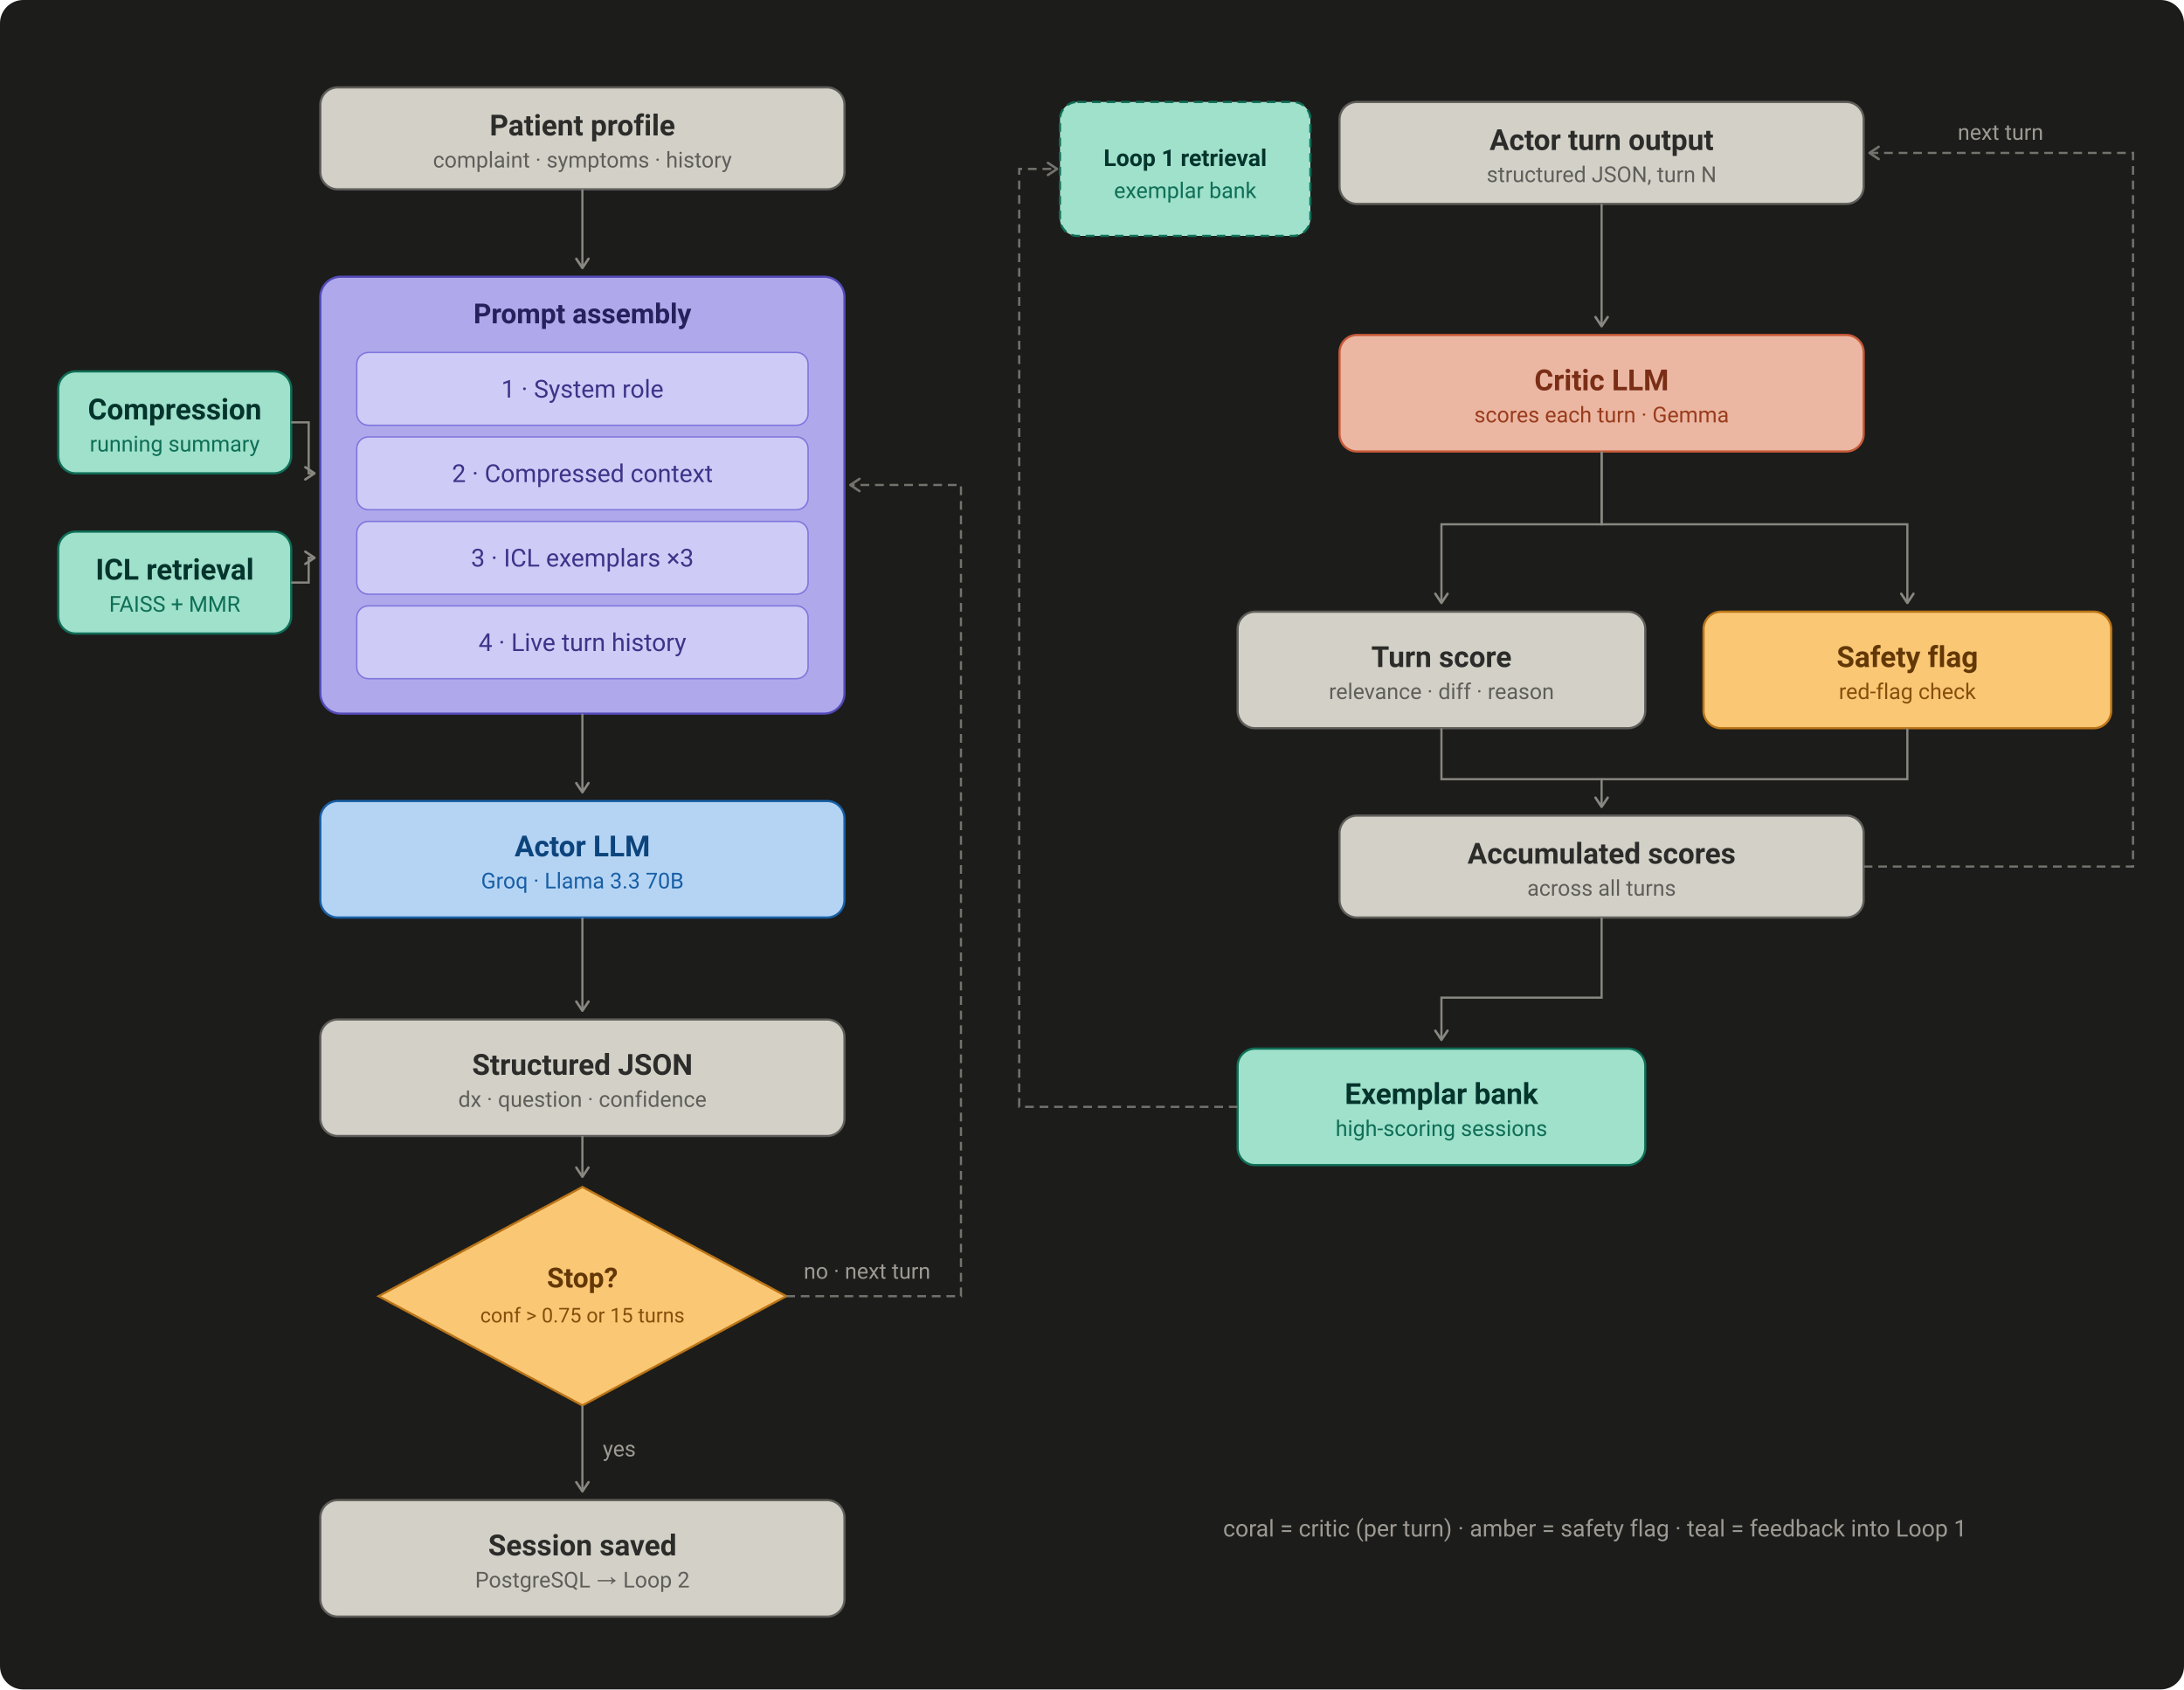
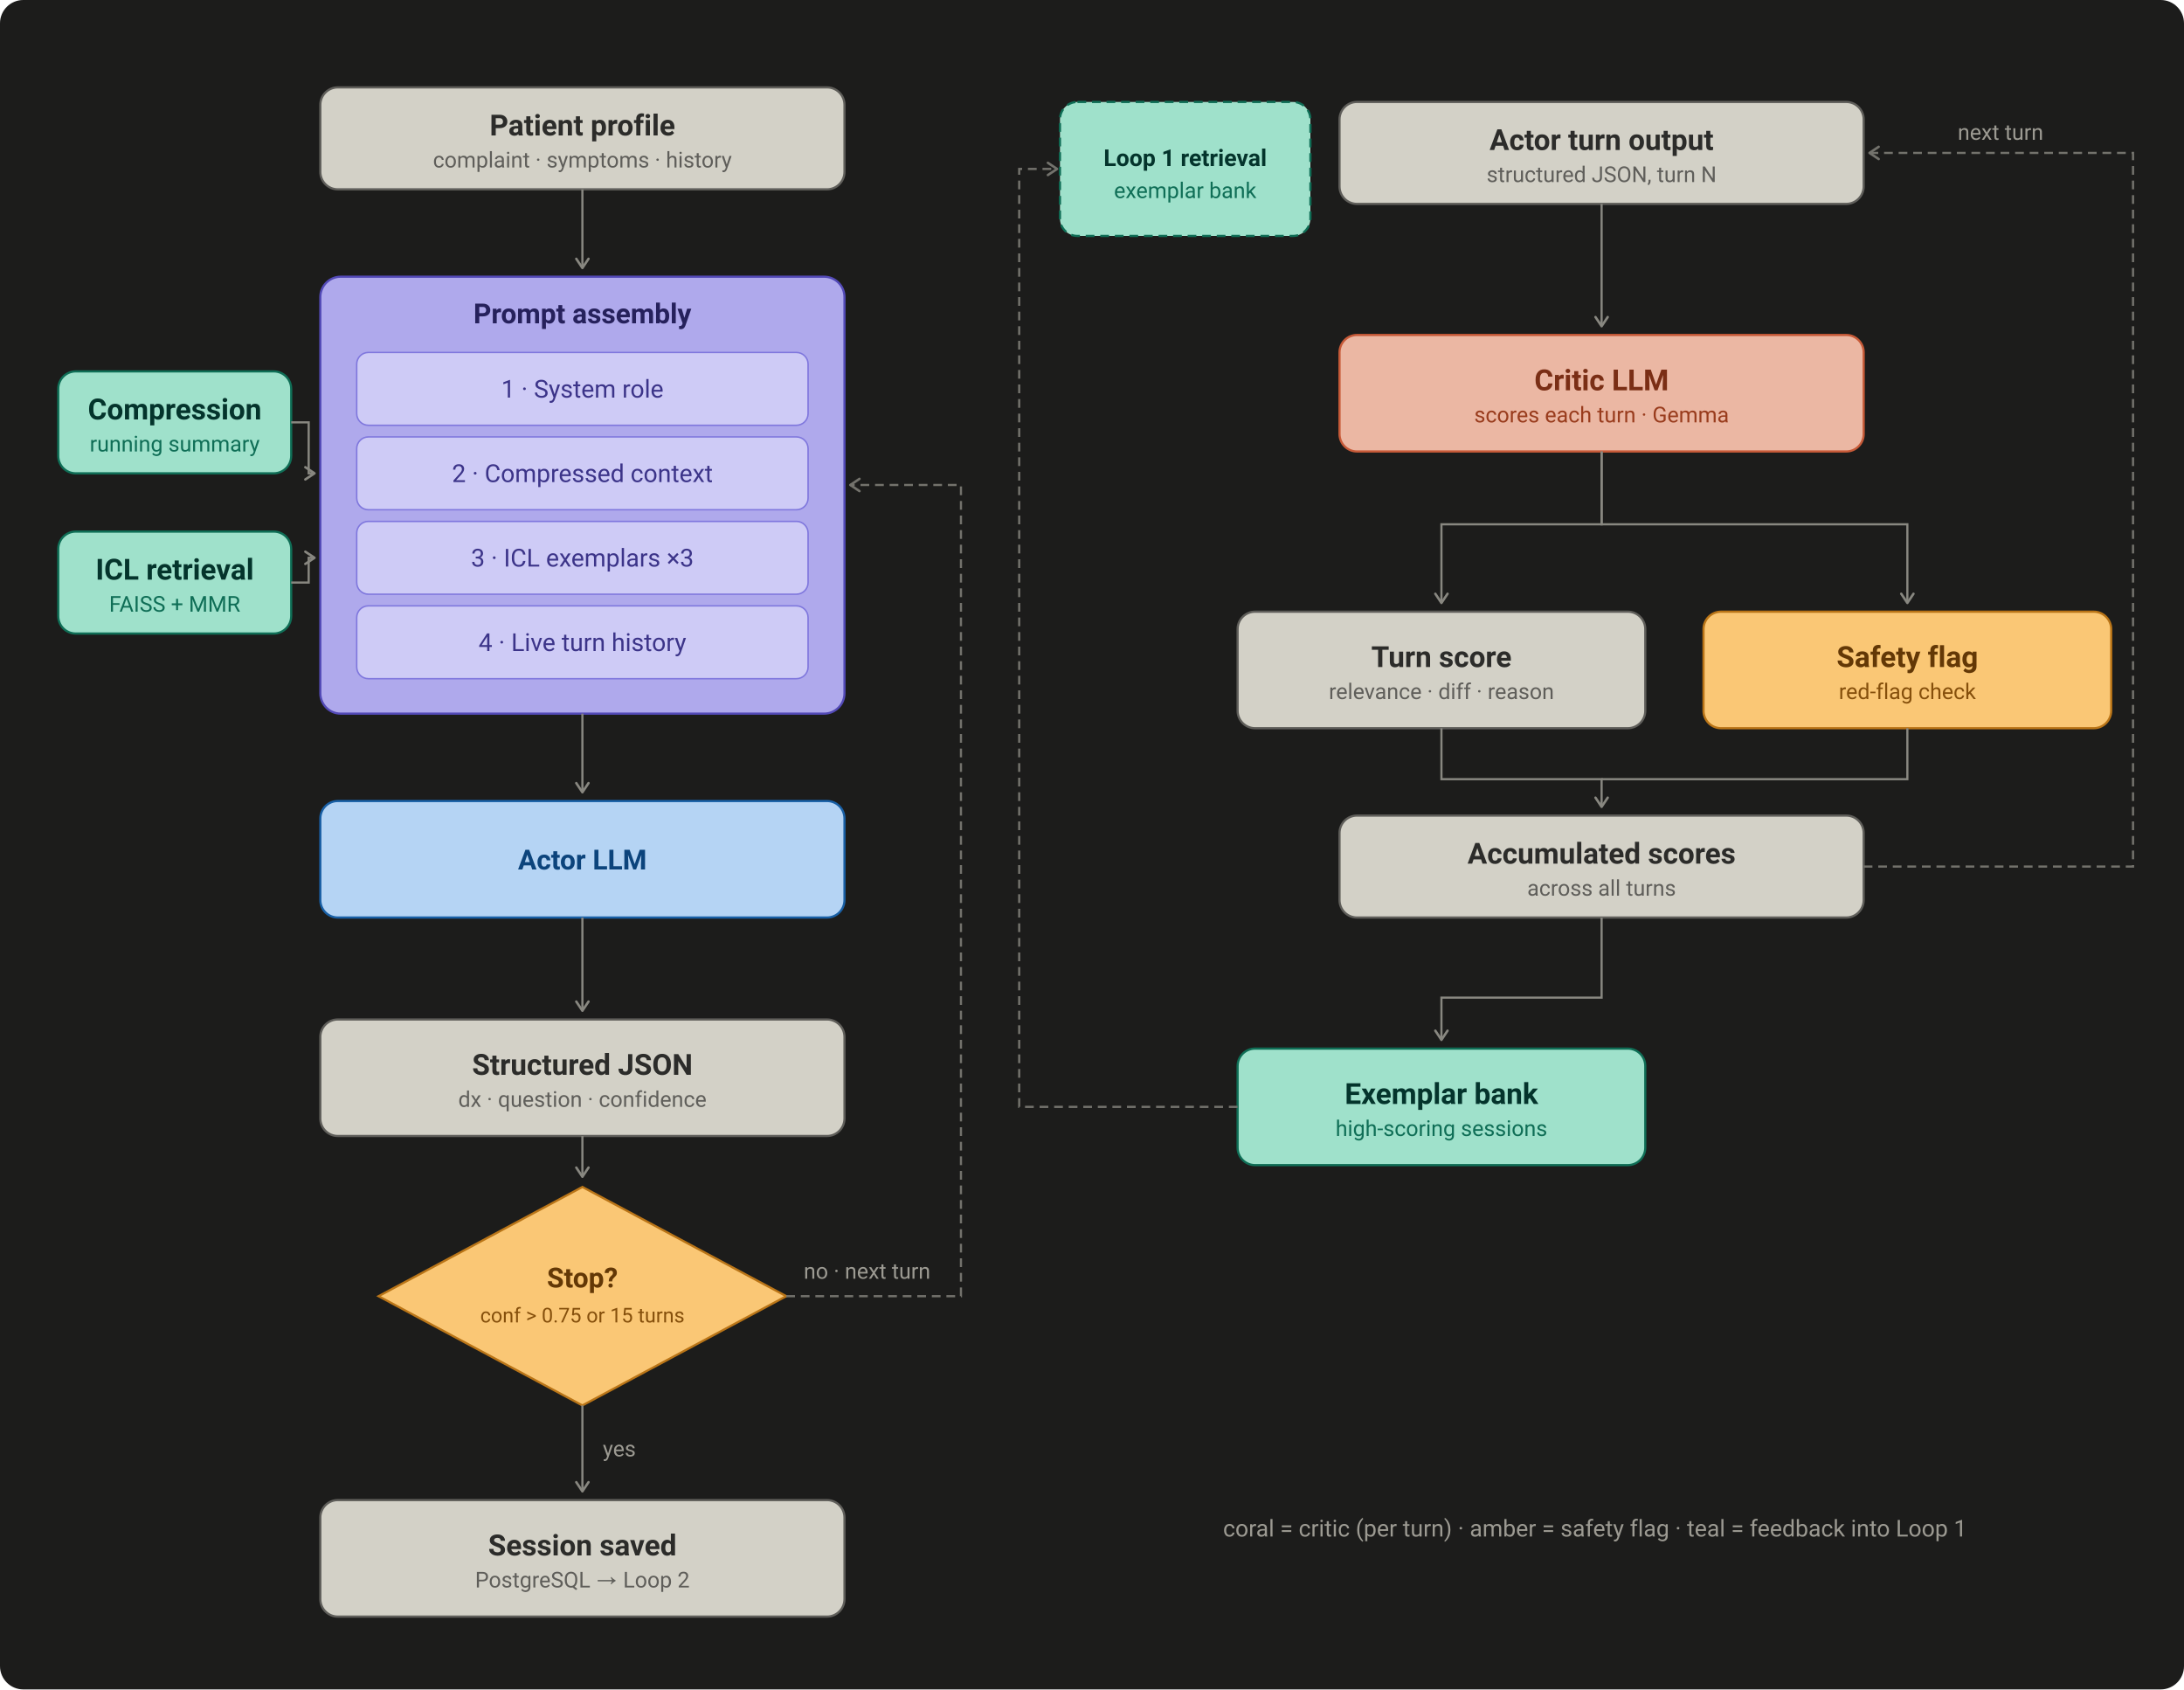
<svg xmlns="http://www.w3.org/2000/svg" width="1500" height="1160" viewBox="0 0 1500 1160" role="img" aria-label="DiffDx architecture: Loop 1 actor turn cycle and Loop 2 per-turn critic feedback cycle">
  <defs>
    <marker id="a" viewBox="0 0 10 10" refX="8" refY="5" markerWidth="7" markerHeight="7" orient="auto-start-reverse">
      <path d="M2 1L8 5L2 9" fill="none" stroke="context-stroke" stroke-width="1.6" stroke-linecap="round" stroke-linejoin="round" />
    </marker>
  </defs>
  <rect x="0" y="0" width="1500" height="1160" rx="16" fill="#1c1c1b" />
  <rect x="220" y="60" width="360" height="70" rx="12" fill="#D3D1C7" stroke="#5F5E5A" stroke-width="1.5" />
  <text x="400.0" y="93.0" text-anchor="middle" font-family="-apple-system, BlinkMacSystemFont, 'Segoe UI', Roboto, Helvetica, Arial, sans-serif" font-size="20" font-weight="600" fill="#2C2C2A">Patient profile</text>
  <text x="400.0" y="115.0" text-anchor="middle" font-family="-apple-system, BlinkMacSystemFont, 'Segoe UI', Roboto, Helvetica, Arial, sans-serif" font-size="15" fill="#5F5E5A">complaint · symptoms · history</text>
  <path d="M400 130 L400 184" fill="none" stroke="#888780" stroke-width="1.5" marker-end="url(#a)" />
  <rect x="220" y="190" width="360" height="300" rx="14" fill="#AFA9EC" stroke="#534AB7" stroke-width="1.5" />
  <text x="400" y="222" text-anchor="middle" font-family="-apple-system, BlinkMacSystemFont, 'Segoe UI', Roboto, Helvetica, Arial, sans-serif" font-size="19" font-weight="600" fill="#26215C">Prompt assembly</text>
  <rect x="245" y="242" width="310" height="50" rx="8" fill="#CECBF6" stroke="#7F77DD" stroke-width="1" />
  <text x="400" y="273" text-anchor="middle" font-family="-apple-system, BlinkMacSystemFont, 'Segoe UI', Roboto, Helvetica, Arial, sans-serif" font-size="17" fill="#3C3489">1 · System role</text>
  <rect x="245" y="300" width="310" height="50" rx="8" fill="#CECBF6" stroke="#7F77DD" stroke-width="1" />
  <text x="400" y="331" text-anchor="middle" font-family="-apple-system, BlinkMacSystemFont, 'Segoe UI', Roboto, Helvetica, Arial, sans-serif" font-size="17" fill="#3C3489">2 · Compressed context</text>
  <rect x="245" y="358" width="310" height="50" rx="8" fill="#CECBF6" stroke="#7F77DD" stroke-width="1" />
  <text x="400" y="389" text-anchor="middle" font-family="-apple-system, BlinkMacSystemFont, 'Segoe UI', Roboto, Helvetica, Arial, sans-serif" font-size="17" fill="#3C3489">3 · ICL exemplars ×3</text>
  <rect x="245" y="416" width="310" height="50" rx="8" fill="#CECBF6" stroke="#7F77DD" stroke-width="1" />
  <text x="400" y="447" text-anchor="middle" font-family="-apple-system, BlinkMacSystemFont, 'Segoe UI', Roboto, Helvetica, Arial, sans-serif" font-size="17" fill="#3C3489">4 · Live turn history</text>
  <path d="M400 490 L400 544" fill="none" stroke="#888780" stroke-width="1.5" marker-end="url(#a)" />
  <rect x="220" y="550" width="360" height="80" rx="12" fill="#B5D4F4" stroke="#185FA5" stroke-width="1.5" />
-   <text x="400.0" y="588.0" text-anchor="middle" font-family="-apple-system, BlinkMacSystemFont, 'Segoe UI', Roboto, Helvetica, Arial, sans-serif" font-size="20" font-weight="600" fill="#0C447C">Actor LLM</text>
-   <text x="400.0" y="610.0" text-anchor="middle" font-family="-apple-system, BlinkMacSystemFont, 'Segoe UI', Roboto, Helvetica, Arial, sans-serif" font-size="15" fill="#185FA5">Groq · Llama 3.3 70B</text>
+   <text x="400.0" y="597.0" text-anchor="middle" font-family="-apple-system, BlinkMacSystemFont, 'Segoe UI', Roboto, Helvetica, Arial, sans-serif" font-size="19" font-weight="600" fill="#0C447C">Actor LLM</text>
  <path d="M400 630 L400 694" fill="none" stroke="#888780" stroke-width="1.5" marker-end="url(#a)" />
  <rect x="220" y="700" width="360" height="80" rx="12" fill="#D3D1C7" stroke="#5F5E5A" stroke-width="1.5" />
  <text x="400.0" y="738.0" text-anchor="middle" font-family="-apple-system, BlinkMacSystemFont, 'Segoe UI', Roboto, Helvetica, Arial, sans-serif" font-size="20" font-weight="600" fill="#2C2C2A">Structured JSON</text>
  <text x="400.0" y="760.0" text-anchor="middle" font-family="-apple-system, BlinkMacSystemFont, 'Segoe UI', Roboto, Helvetica, Arial, sans-serif" font-size="15" fill="#5F5E5A">dx · question · confidence</text>
  <path d="M400 780 L400 808" fill="none" stroke="#888780" stroke-width="1.5" marker-end="url(#a)" />
  <polygon points="400,815 540,890 400,965 260,890" fill="#FAC775" stroke="#BA7517" stroke-width="1.5" />
  <text x="400" y="884" text-anchor="middle" font-family="-apple-system, BlinkMacSystemFont, 'Segoe UI', Roboto, Helvetica, Arial, sans-serif" font-size="19" font-weight="600" fill="#633806">Stop?</text>
  <text x="400" y="908" text-anchor="middle" font-family="-apple-system, BlinkMacSystemFont, 'Segoe UI', Roboto, Helvetica, Arial, sans-serif" font-size="14" fill="#854F0B">conf &gt; 0.75 or 15 turns</text>
  <path d="M400 965 L400 1024" fill="none" stroke="#888780" stroke-width="1.5" marker-end="url(#a)" />
  <text x="414" y="1000" font-family="-apple-system, BlinkMacSystemFont, 'Segoe UI', Roboto, Helvetica, Arial, sans-serif" font-size="15" fill="#9c9a92">yes</text>
  <rect x="220" y="1030" width="360" height="80" rx="12" fill="#D3D1C7" stroke="#5F5E5A" stroke-width="1.5" />
  <text x="400.0" y="1068.0" text-anchor="middle" font-family="-apple-system, BlinkMacSystemFont, 'Segoe UI', Roboto, Helvetica, Arial, sans-serif" font-size="20" font-weight="600" fill="#2C2C2A">Session saved</text>
  <text x="400.0" y="1090.0" text-anchor="middle" font-family="-apple-system, BlinkMacSystemFont, 'Segoe UI', Roboto, Helvetica, Arial, sans-serif" font-size="15" fill="#5F5E5A">PostgreSQL → Loop 2</text>
  <rect x="40" y="255" width="160" height="70" rx="12" fill="#9FE1CB" stroke="#0F6E56" stroke-width="1.5" />
  <text x="120.0" y="288.0" text-anchor="middle" font-family="-apple-system, BlinkMacSystemFont, 'Segoe UI', Roboto, Helvetica, Arial, sans-serif" font-size="20" font-weight="600" fill="#04342C">Compression</text>
  <text x="120.0" y="310.0" text-anchor="middle" font-family="-apple-system, BlinkMacSystemFont, 'Segoe UI', Roboto, Helvetica, Arial, sans-serif" font-size="15" fill="#0F6E56">running summary</text>
  <path d="M200 290 L212 290 L212 325 L216 325" fill="none" stroke="#888780" stroke-width="1.5" marker-end="url(#a)" />
  <rect x="40" y="365" width="160" height="70" rx="12" fill="#9FE1CB" stroke="#0F6E56" stroke-width="1.5" />
  <text x="120.0" y="398.0" text-anchor="middle" font-family="-apple-system, BlinkMacSystemFont, 'Segoe UI', Roboto, Helvetica, Arial, sans-serif" font-size="20" font-weight="600" fill="#04342C">ICL retrieval</text>
  <text x="120.0" y="420.0" text-anchor="middle" font-family="-apple-system, BlinkMacSystemFont, 'Segoe UI', Roboto, Helvetica, Arial, sans-serif" font-size="15" fill="#0F6E56">FAISS + MMR</text>
  <path d="M200 400 L212 400 L212 383 L216 383" fill="none" stroke="#888780" stroke-width="1.5" marker-end="url(#a)" />
  <path d="M540 890 L660 890 L660 333 L584 333" fill="none" stroke="#73726c" stroke-width="1.5" stroke-dasharray="6 4" marker-end="url(#a)" />
  <text x="552" y="878" font-family="-apple-system, BlinkMacSystemFont, 'Segoe UI', Roboto, Helvetica, Arial, sans-serif" font-size="15" fill="#9c9a92">no · next turn</text>
  <rect x="728" y="70" width="172" height="92" rx="12" fill="#9FE1CB" stroke="#0F6E56" stroke-width="1.5" stroke-dasharray="6 4" />
  <text x="814.0" y="114.0" text-anchor="middle" font-family="-apple-system, BlinkMacSystemFont, 'Segoe UI', Roboto, Helvetica, Arial, sans-serif" font-size="16" font-weight="600" fill="#04342C">Loop 1 retrieval</text>
  <text x="814.0" y="136.0" text-anchor="middle" font-family="-apple-system, BlinkMacSystemFont, 'Segoe UI', Roboto, Helvetica, Arial, sans-serif" font-size="15" fill="#0F6E56">exemplar bank</text>
  <rect x="920" y="70" width="360" height="70" rx="12" fill="#D3D1C7" stroke="#5F5E5A" stroke-width="1.5" />
  <text x="1100.0" y="103.0" text-anchor="middle" font-family="-apple-system, BlinkMacSystemFont, 'Segoe UI', Roboto, Helvetica, Arial, sans-serif" font-size="20" font-weight="600" fill="#2C2C2A">Actor turn output</text>
  <text x="1100.0" y="125.0" text-anchor="middle" font-family="-apple-system, BlinkMacSystemFont, 'Segoe UI', Roboto, Helvetica, Arial, sans-serif" font-size="15" fill="#5F5E5A">structured JSON, turn N</text>
  <path d="M1100 140 L1100 224" fill="none" stroke="#888780" stroke-width="1.5" marker-end="url(#a)" />
  <rect x="920" y="230" width="360" height="80" rx="12" fill="#EBB7A3" stroke="#C75A38" stroke-width="1.5" />
  <text x="1100.0" y="268.0" text-anchor="middle" font-family="-apple-system, BlinkMacSystemFont, 'Segoe UI', Roboto, Helvetica, Arial, sans-serif" font-size="20" font-weight="600" fill="#7A2E15">Critic LLM</text>
  <text x="1100.0" y="290.0" text-anchor="middle" font-family="-apple-system, BlinkMacSystemFont, 'Segoe UI', Roboto, Helvetica, Arial, sans-serif" font-size="15" fill="#993C1D">scores each turn · Gemma</text>
  <path d="M1100 310 L1100 360 L990 360 L990 414" fill="none" stroke="#888780" stroke-width="1.5" marker-end="url(#a)" />
  <path d="M1100 310 L1100 360 L1310 360 L1310 414" fill="none" stroke="#888780" stroke-width="1.5" marker-end="url(#a)" />
  <rect x="850" y="420" width="280" height="80" rx="12" fill="#D3D1C7" stroke="#5F5E5A" stroke-width="1.5" />
  <text x="990.0" y="458.0" text-anchor="middle" font-family="-apple-system, BlinkMacSystemFont, 'Segoe UI', Roboto, Helvetica, Arial, sans-serif" font-size="20" font-weight="600" fill="#2C2C2A">Turn score</text>
  <text x="990.0" y="480.0" text-anchor="middle" font-family="-apple-system, BlinkMacSystemFont, 'Segoe UI', Roboto, Helvetica, Arial, sans-serif" font-size="15" fill="#5F5E5A">relevance · diff · reason</text>
  <rect x="1170" y="420" width="280" height="80" rx="12" fill="#FAC775" stroke="#BA7517" stroke-width="1.5" />
  <text x="1310.0" y="458.0" text-anchor="middle" font-family="-apple-system, BlinkMacSystemFont, 'Segoe UI', Roboto, Helvetica, Arial, sans-serif" font-size="20" font-weight="600" fill="#633806">Safety flag</text>
  <text x="1310.0" y="480.0" text-anchor="middle" font-family="-apple-system, BlinkMacSystemFont, 'Segoe UI', Roboto, Helvetica, Arial, sans-serif" font-size="15" fill="#854F0B">red-flag check</text>
  <path d="M990 500 L990 535 L1100 535 L1100 554" fill="none" stroke="#888780" stroke-width="1.5" marker-end="url(#a)" />
  <path d="M1310 500 L1310 535 L1100 535" fill="none" stroke="#888780" stroke-width="1.5" />
  <rect x="920" y="560" width="360" height="70" rx="12" fill="#D3D1C7" stroke="#5F5E5A" stroke-width="1.5" />
  <text x="1100.0" y="593.0" text-anchor="middle" font-family="-apple-system, BlinkMacSystemFont, 'Segoe UI', Roboto, Helvetica, Arial, sans-serif" font-size="20" font-weight="600" fill="#2C2C2A">Accumulated scores</text>
  <text x="1100.0" y="615.0" text-anchor="middle" font-family="-apple-system, BlinkMacSystemFont, 'Segoe UI', Roboto, Helvetica, Arial, sans-serif" font-size="15" fill="#5F5E5A">across all turns</text>
  <path d="M1100 630 L1100 685 L990 685 L990 714" fill="none" stroke="#888780" stroke-width="1.5" marker-end="url(#a)" />
  <rect x="850" y="720" width="280" height="80" rx="12" fill="#9FE1CB" stroke="#0F6E56" stroke-width="1.5" />
  <text x="990.0" y="758.0" text-anchor="middle" font-family="-apple-system, BlinkMacSystemFont, 'Segoe UI', Roboto, Helvetica, Arial, sans-serif" font-size="20" font-weight="600" fill="#04342C">Exemplar bank</text>
  <text x="990.0" y="780.0" text-anchor="middle" font-family="-apple-system, BlinkMacSystemFont, 'Segoe UI', Roboto, Helvetica, Arial, sans-serif" font-size="15" fill="#0F6E56">high-scoring sessions</text>
  <path d="M850 760 L700 760 L700 116 L726 116" fill="none" stroke="#73726c" stroke-width="1.5" stroke-dasharray="6 4" marker-end="url(#a)" />
  <path d="M1280 595 L1465 595 L1465 105 L1284 105" fill="none" stroke="#73726c" stroke-width="1.5" stroke-dasharray="6 4" marker-end="url(#a)" />
  <text x="1374" y="96" text-anchor="middle" font-family="-apple-system, BlinkMacSystemFont, 'Segoe UI', Roboto, Helvetica, Arial, sans-serif" font-size="15" fill="#9c9a92">next turn</text>
  <text x="840" y="1055" font-family="-apple-system, BlinkMacSystemFont, 'Segoe UI', Roboto, Helvetica, Arial, sans-serif" font-size="16" fill="#9c9a92">coral = critic (per turn) · amber = safety flag · teal = feedback into Loop 1</text>
</svg>
